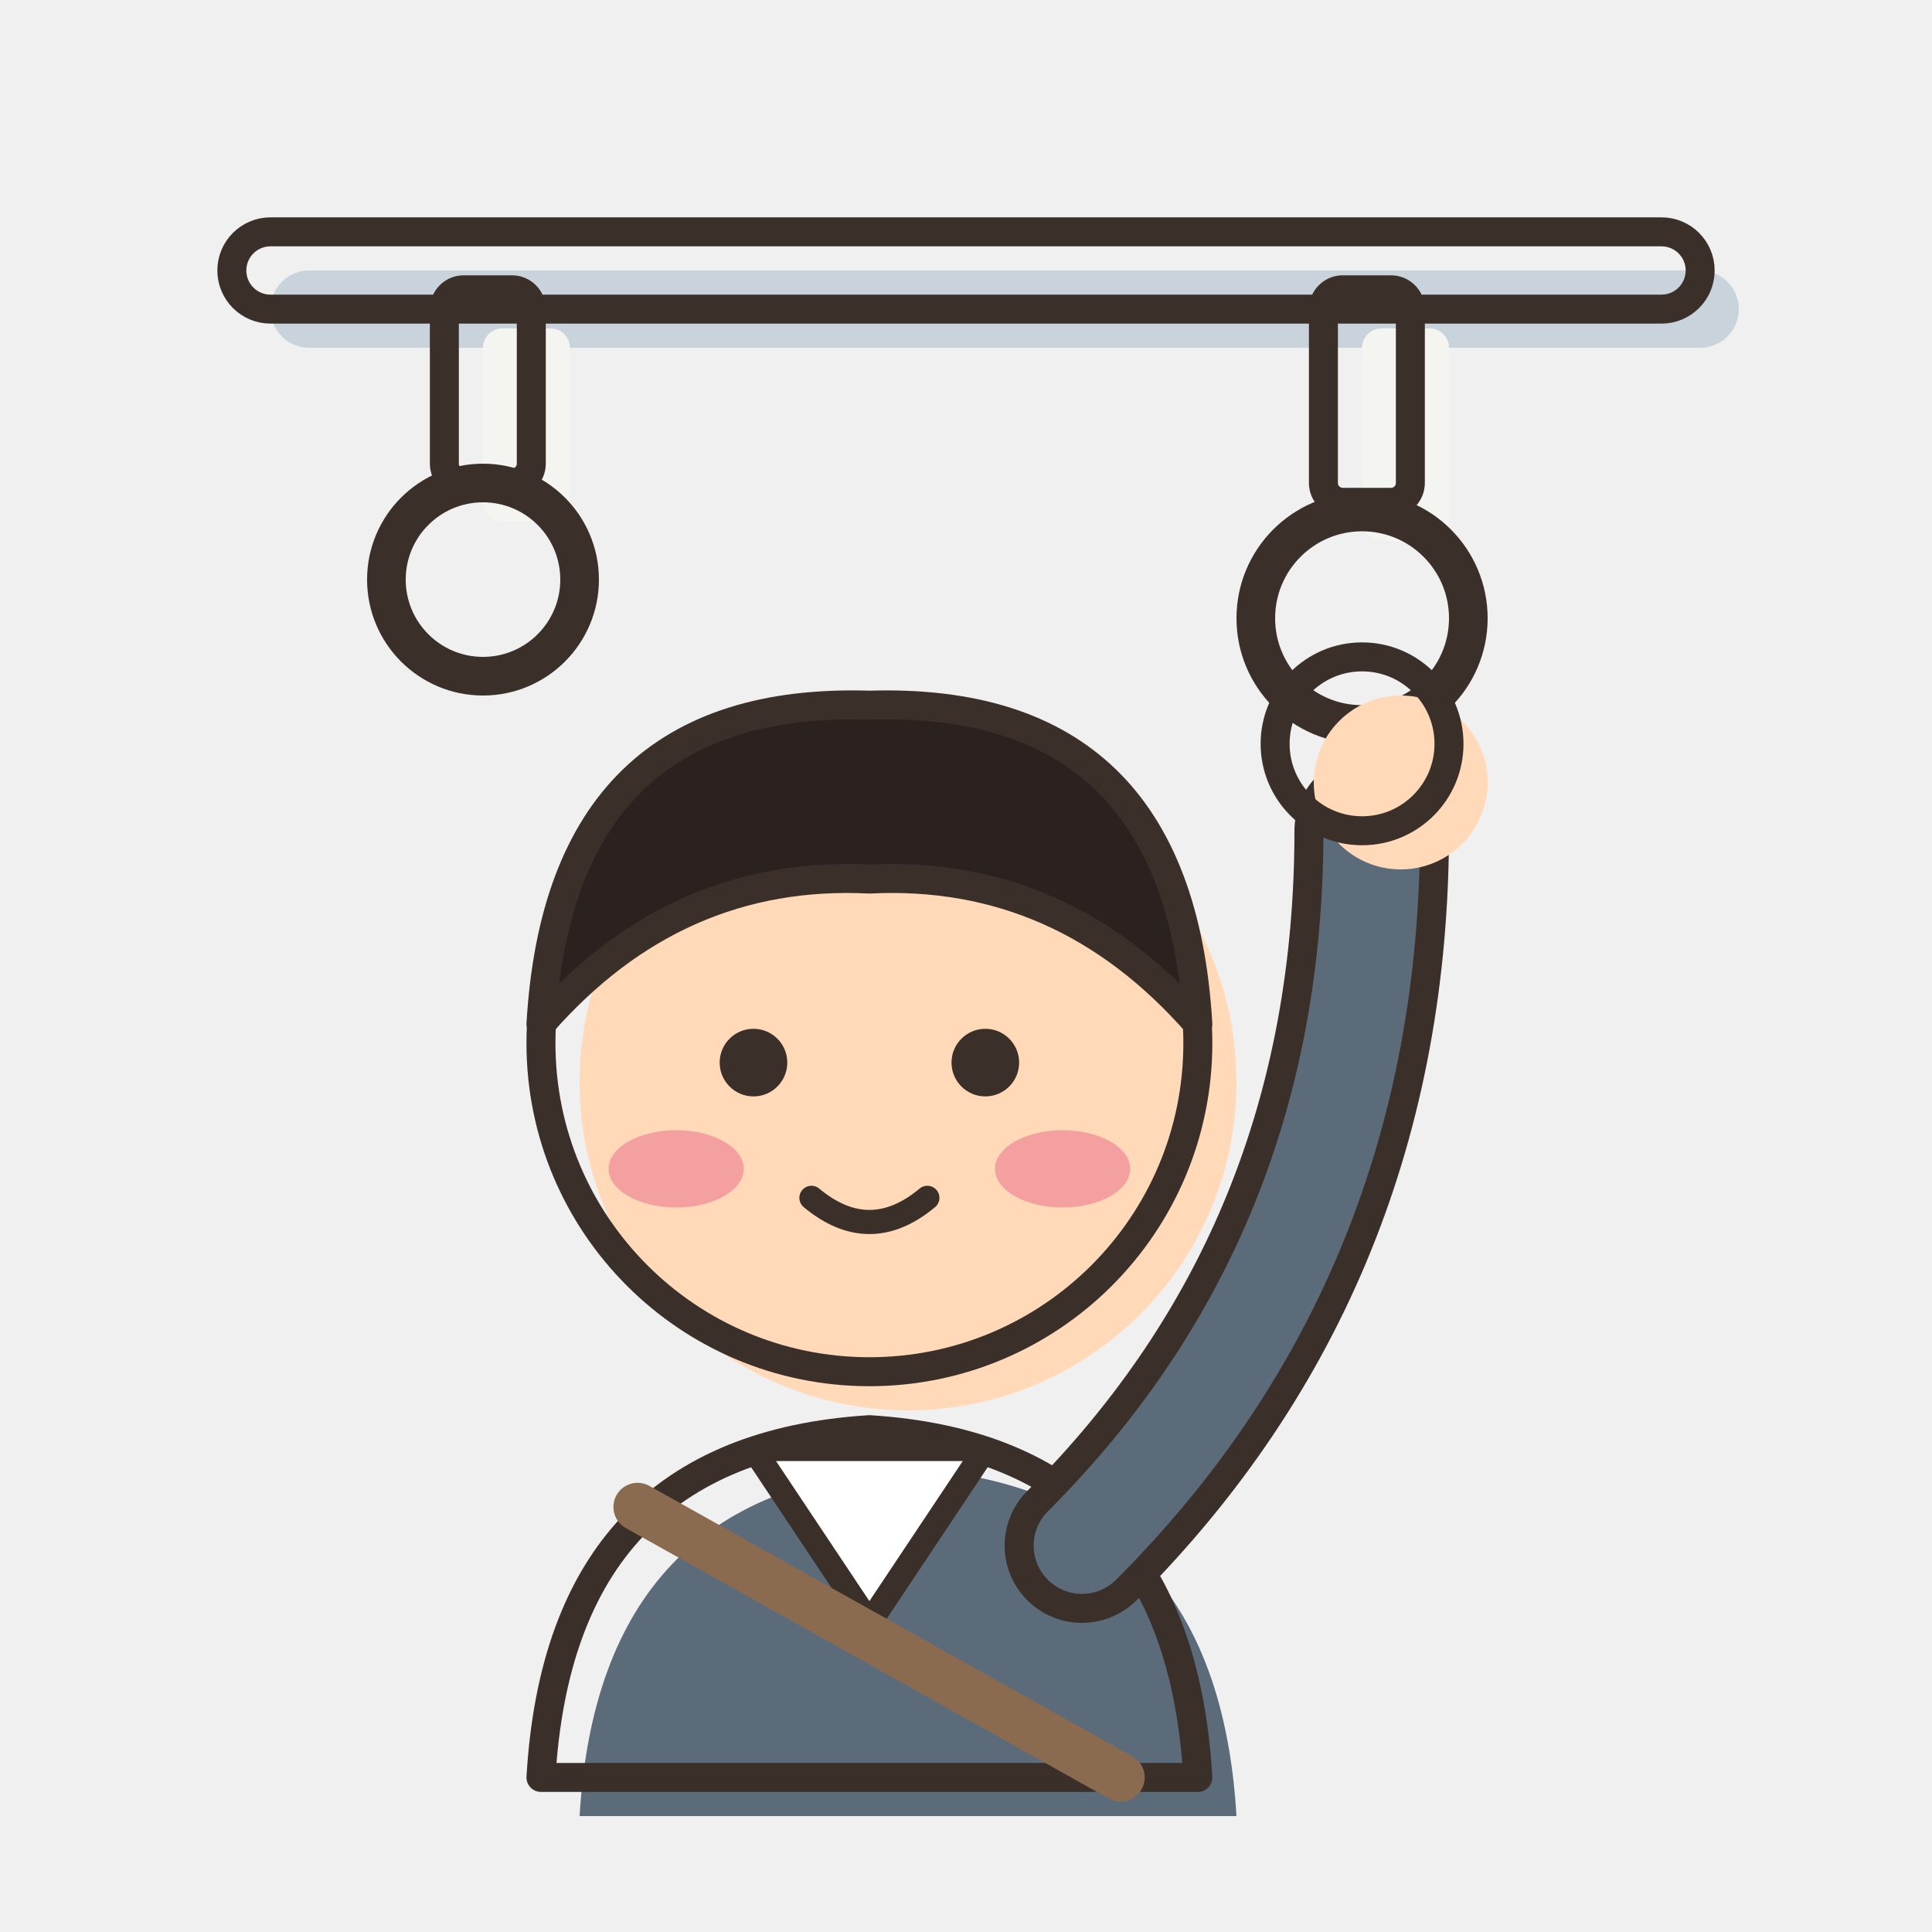
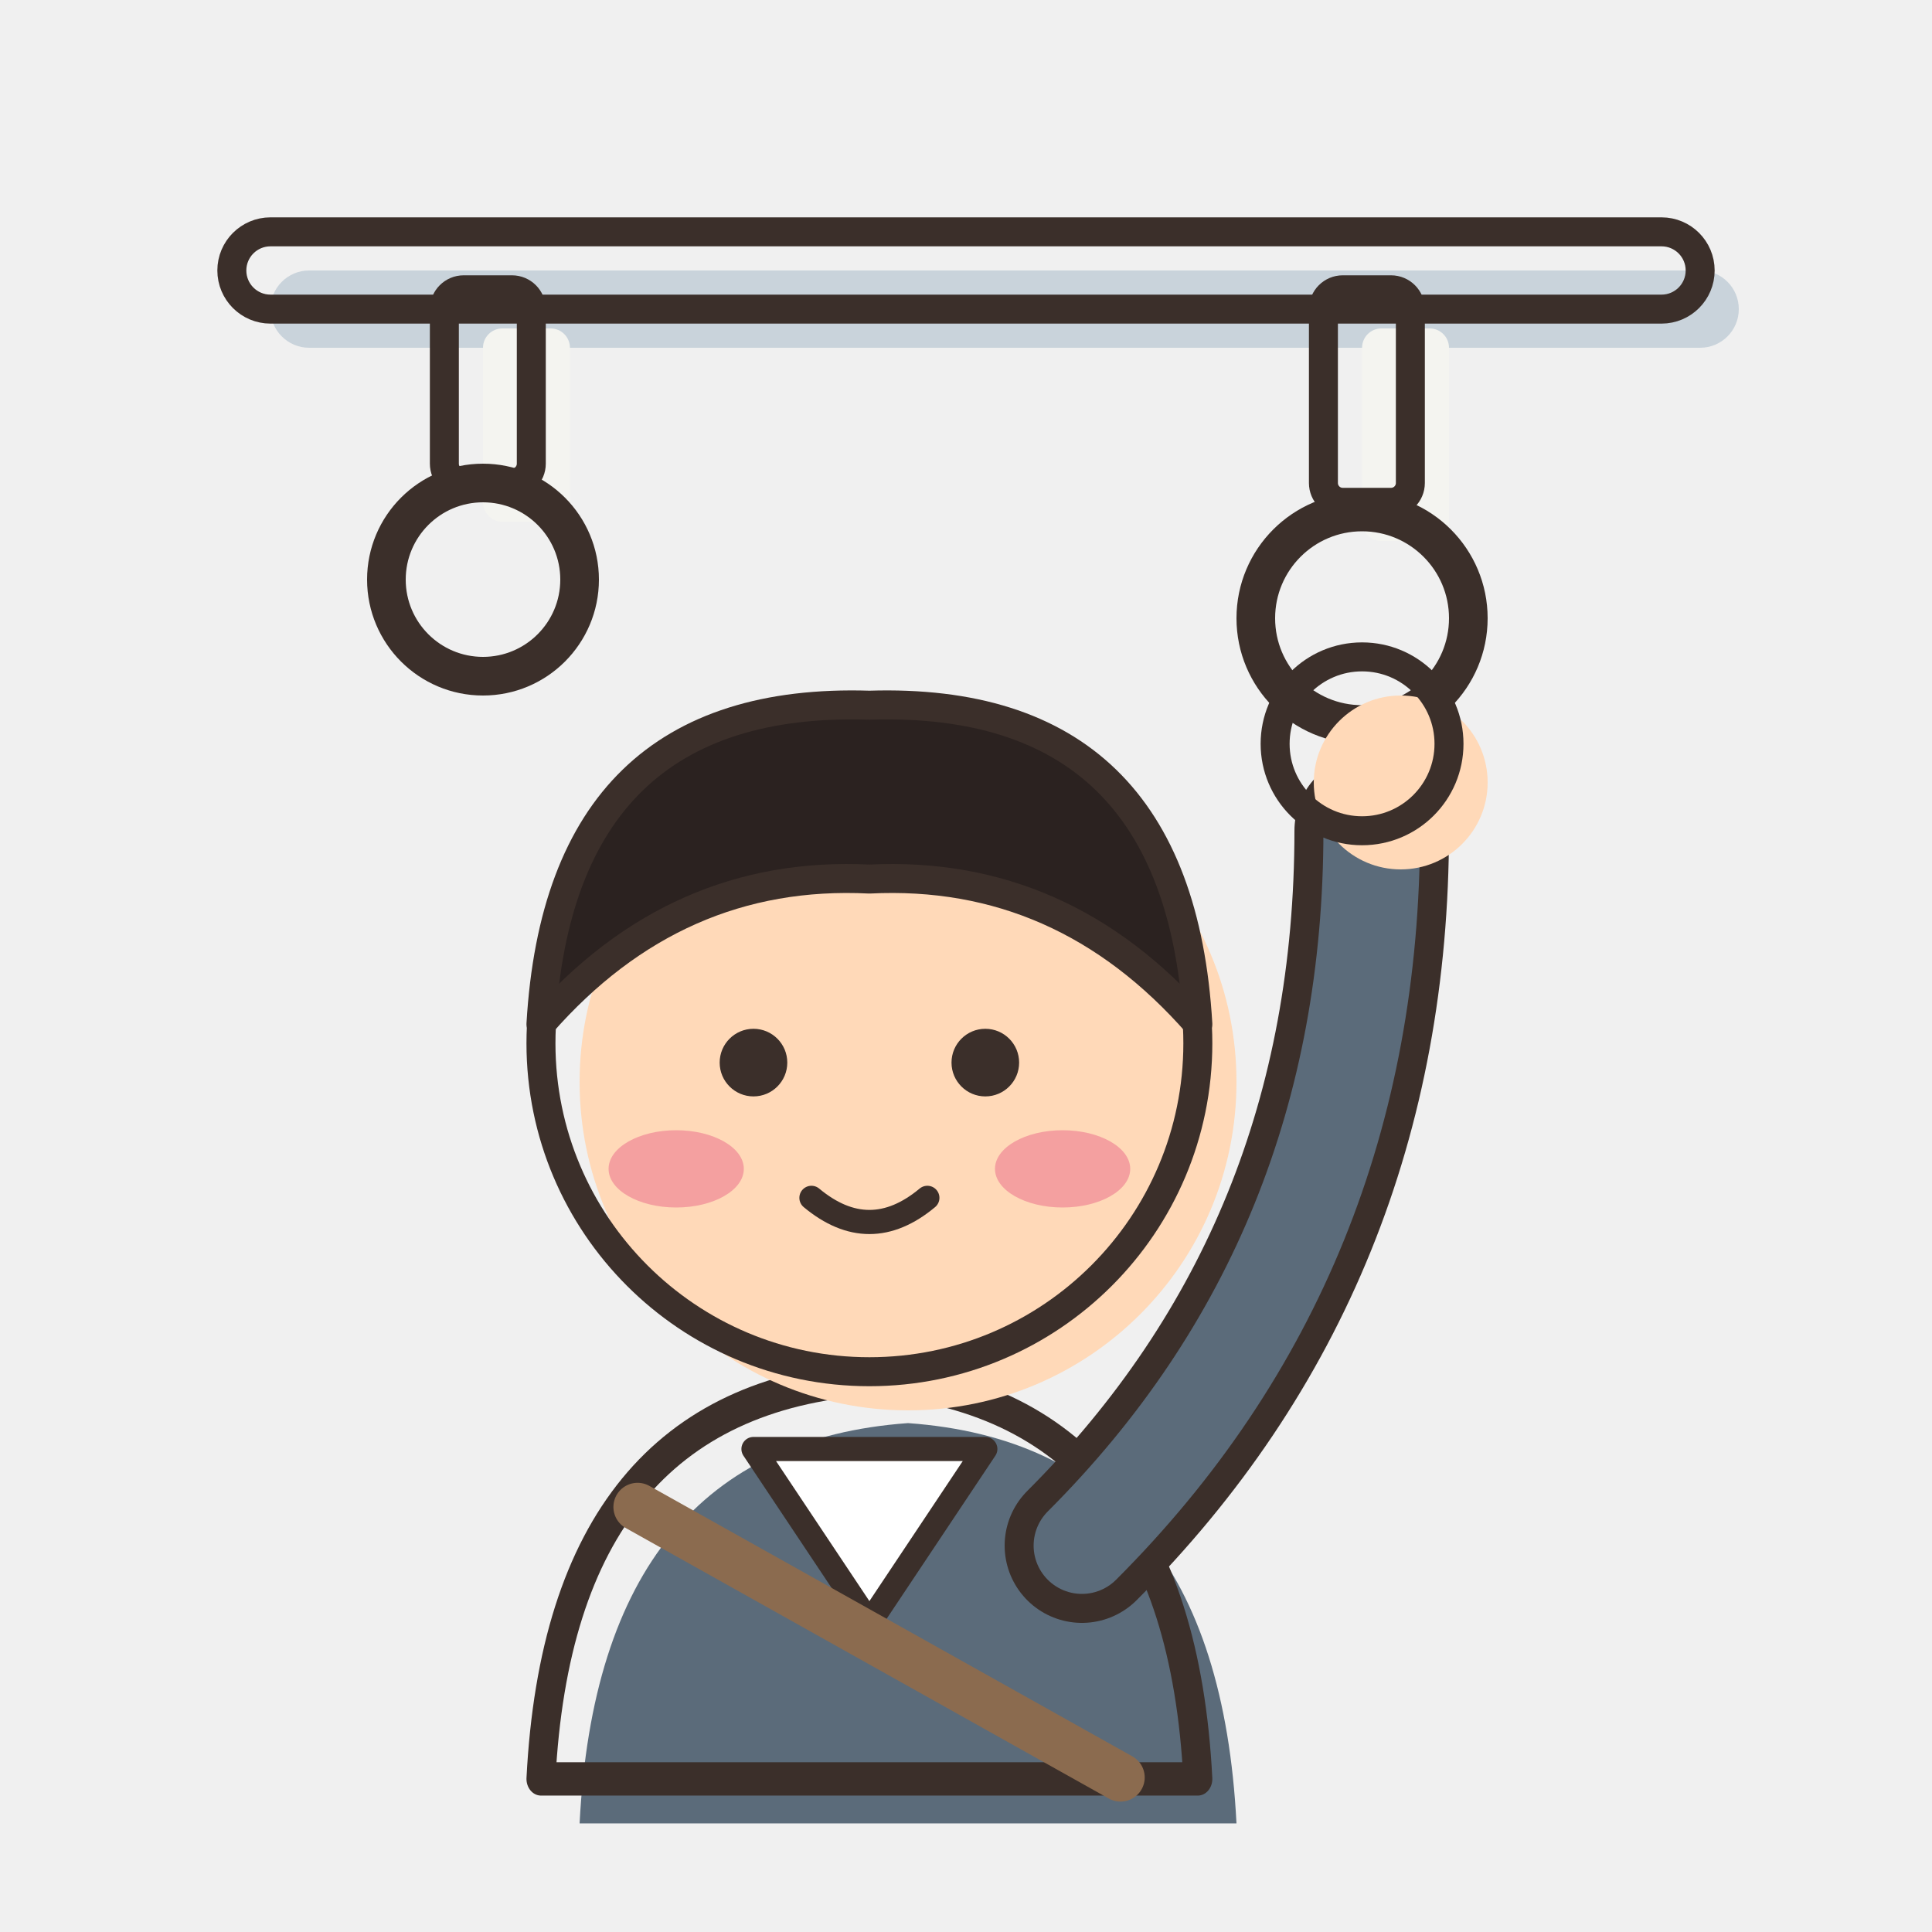
<svg xmlns="http://www.w3.org/2000/svg" viewBox="0 0 200 200" width="1000" height="1000">
  <g stroke="#3b2f2a" stroke-width="3" stroke-linecap="round" stroke-linejoin="round">
    <g transform="translate(4 4)">
      <rect x="24" y="24" width="152" height="8" rx="4" fill="#c9d3db" stroke="none" />
    </g>
    <rect x="24" y="24" width="152" height="8" rx="4" fill="none" />
    <g transform="translate(4 4)">
      <rect x="46" y="30" width="9" height="20" rx="2" fill="#f4f4f0" stroke="none" />
    </g>
    <rect x="46" y="30" width="9" height="20" rx="2" fill="none" />
    <circle cx="50" cy="60" r="10" stroke-width="4" fill="none" />
-     <g transform="translate(4 4)">
-       <path d="M56 184 Q58 150 90 148 Q122 150 124 184Z" fill="#5b6b7a" stroke="none" />
+     <g transform="translate(0 183.0) scale(1 1.151) translate(0 -183.0)">
+       <g transform="translate(4 4)">
+         <path d="M56 184 Q58 150 90 148 Q122 150 124 184Z" fill="#5b6b7a" stroke="none" />
+       </g>
+       <path d="M56 184 Q58 150 90 148 Q122 150 124 184Z" fill="none" />
    </g>
-     <path d="M56 184 Q58 150 90 148 Q122 150 124 184Z" fill="none" />
    <path d="M78 150 L90 168 L102 150Z" stroke-width="2.5" fill="#ffffff" />
    <path d="M66 156 L116 184" stroke="#8b6b4f" stroke-width="5" fill="none" />
    <path d="M112 160 Q142 130 142 86" stroke-width="16" fill="none" />
    <path d="M112 160 Q142 130 142 86" stroke="#5b6b7a" stroke-width="10" fill="none" />
    <g transform="translate(4 4)">
      <rect x="137" y="30" width="9" height="22" rx="2" fill="#f4f4f0" stroke="none" />
    </g>
    <rect x="137" y="30" width="9" height="22" rx="2" fill="none" />
    <circle cx="141" cy="64" r="11" stroke-width="4" fill="none" />
    <g transform="translate(4 4)">
      <circle cx="90" cy="108" r="34" fill="#ffd9b8" stroke="none" />
    </g>
    <circle cx="90" cy="108" r="34" fill="none" />
    <path d="M56 106.0 Q58.0 72.0 90 73.0 Q122.0 72.0 124 106.0 Q110.0 90.0 90 91.0 Q70.0 90.0 56 106.0Z" fill="#2b2220" />
    <circle cx="78.0" cy="110.0" r="3.5" fill="#3b2f2a" stroke="none" />
    <circle cx="102.0" cy="110.0" r="3.5" fill="#3b2f2a" stroke="none" />
    <ellipse cx="70.0" cy="121.0" rx="7.0" ry="4.0" fill="#f4a0a0" stroke="none" />
    <ellipse cx="110.0" cy="121.0" rx="7.0" ry="4.0" fill="#f4a0a0" stroke="none" />
    <path d="M84.0 124.0 Q90 129.0 96.0 124.0" stroke-width="2.5" fill="none" />
    <g transform="translate(4 4)">
      <circle cx="141" cy="77" r="9" fill="#ffd9b8" stroke="none" />
    </g>
    <circle cx="141" cy="77" r="9" fill="none" />
  </g>
</svg>
